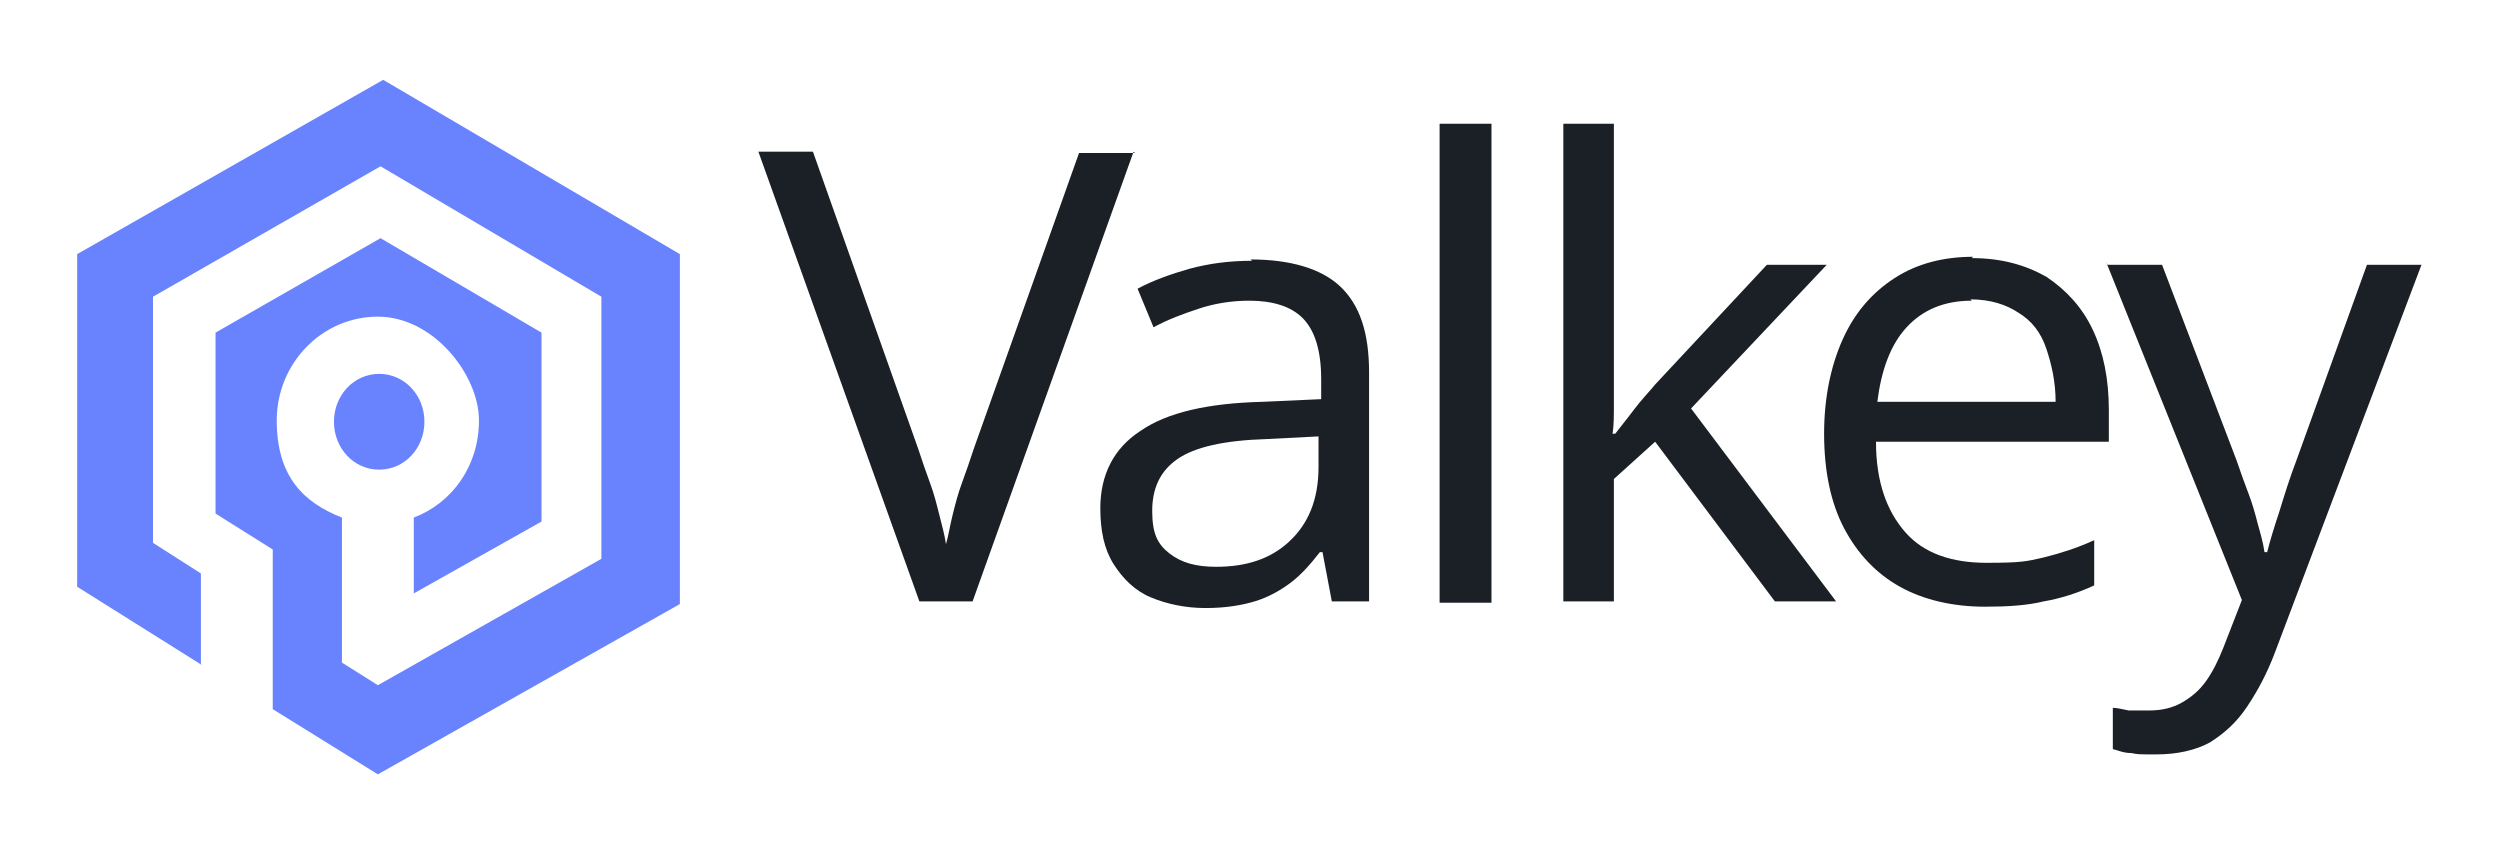
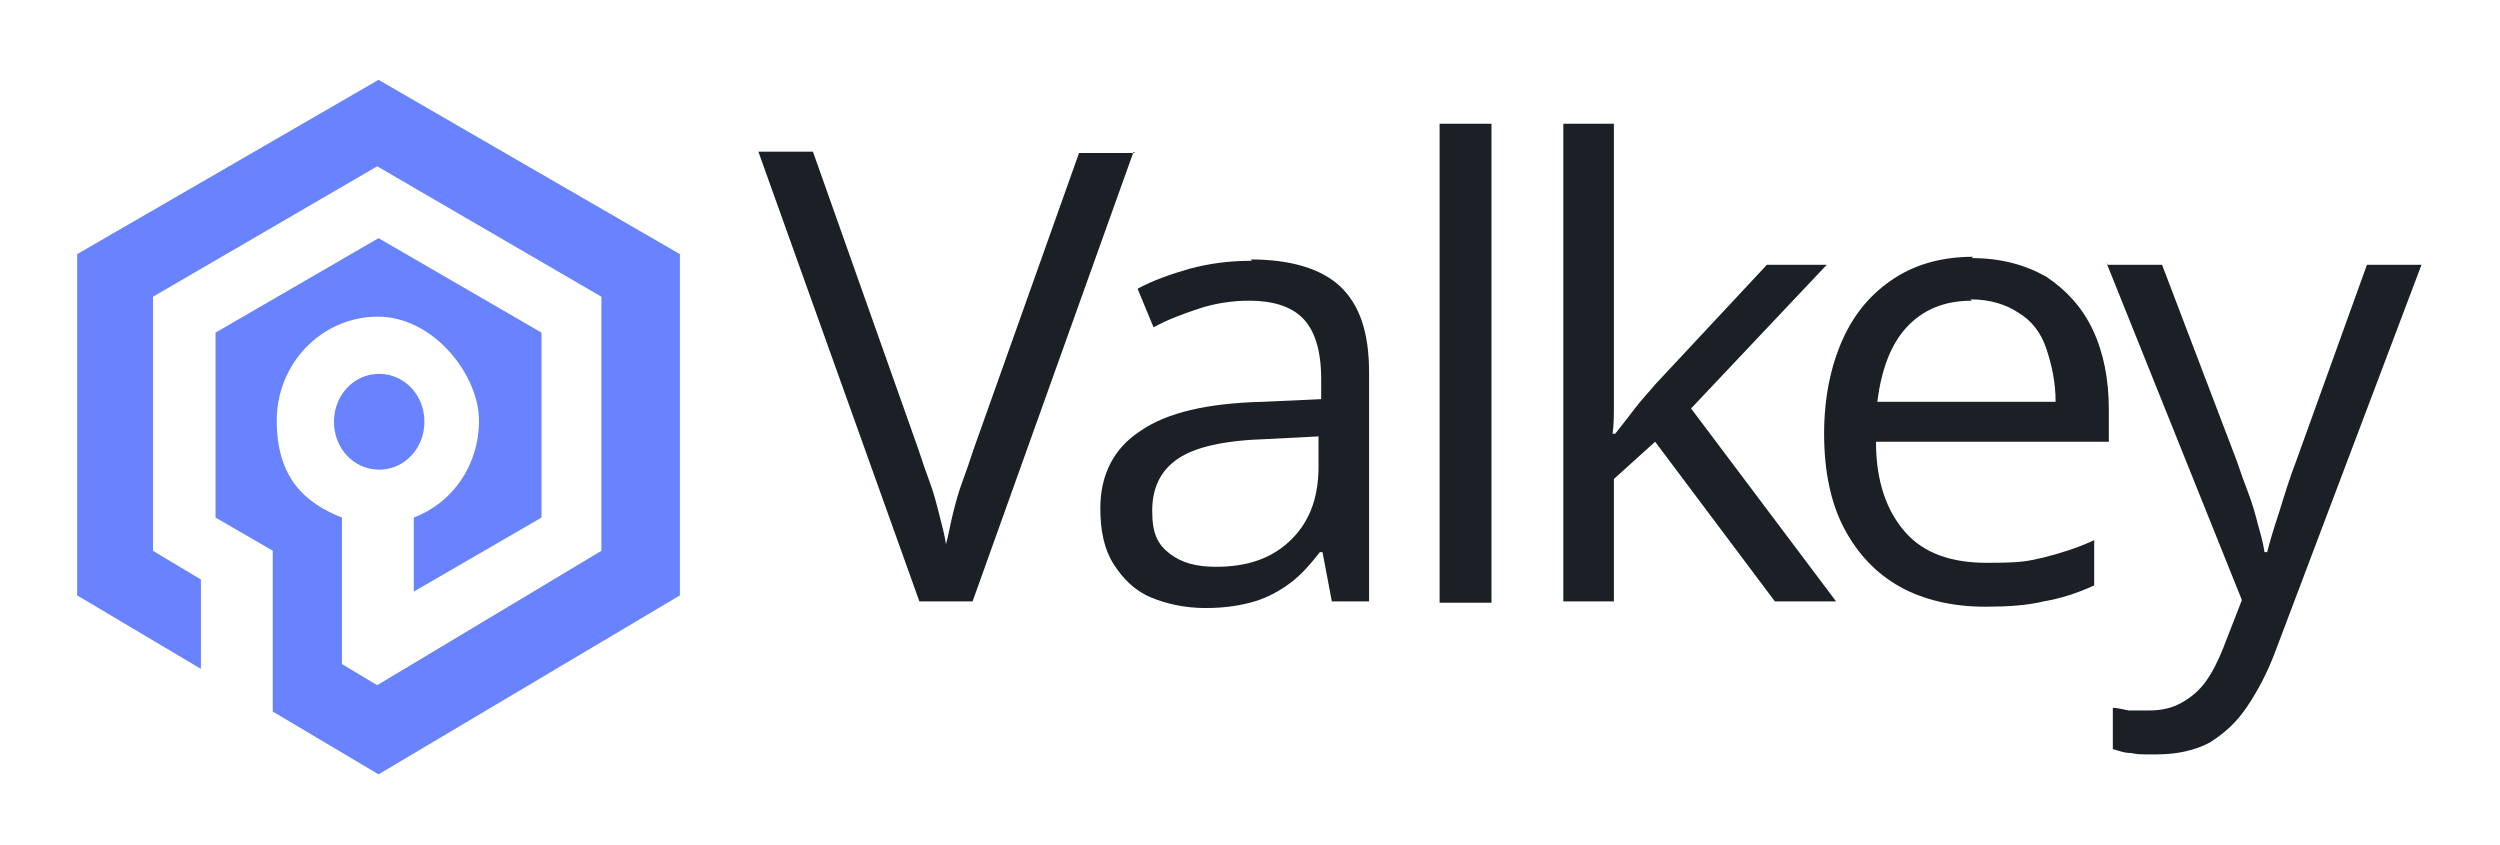
<svg xmlns="http://www.w3.org/2000/svg" version="1.1" viewBox="0 0 187.9 63.5">
  <defs>
    <style>
      .cls-1 {
        fill: #1a2026;
      }

      .cls-2 {
        fill: #6983ff;
        fill-rule: evenodd;
      }
    </style>
  </defs>
  <g>
    <g id="svg2455">
      <g id="layer1">
-         <path id="path11949" class="cls-2" d="M15.2,50l-9.4-5.9v-25L28.8,6l22.3,13.1v26.3l-22.7,12.8-7.9-4.9v-12l-4.3-2.7v-13.6l12.4-7.1,12.1,7.1v14.2l-9.6,5.4v-5.7c2.9-1.1,4.9-3.9,4.9-7.3s-3.4-7.8-7.6-7.8-7.6,3.5-7.6,7.8,2.1,6.2,4.9,7.3v10.9l2.7,1.7,16.8-9.5v-19.7l-16.6-9.8-17.1,9.8v18.5l3.6,2.3v6.8ZM28.5,28.1c1.9,0,3.4,1.6,3.4,3.6s-1.5,3.6-3.4,3.6-3.4-1.6-3.4-3.6,1.5-3.6,3.4-3.6Z" />
+         <path id="path11949" class="cls-2" d="M15.2 50.332 5.8 44.75V19.1L28.45 6L51.1 19.1V44.75L28.45 58.2L20.5 53.479V41.392L16.2 38.9V25L28.45 17.9L40.7 25V38.9L31.1 44.464V38.9C34 37.8 36 35 36 31.6C36 28.2 32.6 23.8 28.4 23.8C24.2 23.8 20.8 27.3 20.8 31.6C20.8 35.9 22.9 37.8 25.7 38.9V49.912L28.35 51.5L45.2 41.4V22.3L28.35 12.5L11.5 22.3V41.4L15.1 43.558V50.273L15.2 50.332ZM28.5,28.1c1.9,0,3.4,1.6,3.4,3.6s-1.5,3.6-3.4,3.6-3.4-1.6-3.4-3.6,1.5-3.6,3.4-3.6Z" />
        <g id="text11953">
          <path id="path40150" class="cls-1" d="M85.2,11.4l-12.1,33.8h-4l-12.1-33.8h4.1l7.9,22.3c.3.9.6,1.8.9,2.6.3.8.5,1.6.7,2.4.2.8.4,1.5.5,2.2.2-.7.3-1.4.5-2.2.2-.8.4-1.6.7-2.4.3-.8.6-1.7.9-2.6l7.9-22.2h4.2Z" />
          <path id="path40152" class="cls-1" d="M94,19.5c3,0,5.3.7,6.7,2,1.5,1.4,2.2,3.5,2.2,6.5v17.2h-2.8l-.7-3.7h-.2c-.7.9-1.4,1.7-2.2,2.3-.8.6-1.7,1.1-2.7,1.4-1,.3-2.2.5-3.7.5s-2.9-.3-4.1-.8c-1.2-.5-2.1-1.4-2.8-2.5-.7-1.1-1-2.5-1-4.2,0-2.5,1-4.5,3-5.8,2-1.4,5.1-2.1,9.2-2.2l4.4-.2v-1.5c0-2.2-.5-3.7-1.4-4.6-.9-.9-2.3-1.3-4-1.3-1.3,0-2.6.2-3.8.6-1.2.4-2.3.8-3.4,1.4l-1.2-2.9c1.1-.6,2.5-1.1,3.9-1.5,1.5-.4,3-.6,4.7-.6h0ZM99.1,32.8l-3.9.2c-3.2.1-5.4.6-6.7,1.5s-1.9,2.2-1.9,3.9.4,2.5,1.3,3.2c.9.7,2,1,3.5,1,2.3,0,4.1-.6,5.5-1.9s2.2-3.1,2.2-5.6v-2.3Z" />
          <path id="path40154" class="cls-1" d="M112.1,45.3h-3.9V9.3h3.9v36Z" />
          <path id="path40156" class="cls-1" d="M121.3,9.3v18.7c0,.6,0,1.4,0,2.3,0,.9,0,1.7-.1,2.3h.2c.3-.4.8-1,1.4-1.8.6-.8,1.2-1.4,1.6-1.9l8.4-9h4.5l-10.2,10.8,10.9,14.5h-4.6l-9-12-3.1,2.8v9.2h-3.8V9.3h3.8Z" />
          <path id="path40158" class="cls-1" d="M148.2,19.4c2.2,0,4,.5,5.6,1.4,1.5,1,2.7,2.3,3.5,4,.8,1.7,1.2,3.7,1.2,6v2.4h-17.5c0,3,.8,5.2,2.2,6.8s3.5,2.3,6.1,2.3,3-.1,4.3-.4c1.2-.3,2.5-.7,3.8-1.3v3.4c-1.3.6-2.6,1-3.8,1.2-1.2.3-2.7.4-4.4.4-2.4,0-4.6-.5-6.4-1.5-1.8-1-3.2-2.5-4.2-4.4-1-1.9-1.5-4.3-1.5-7.1,0-2.7.5-5.1,1.4-7.1.9-2,2.2-3.5,3.9-4.6,1.7-1.1,3.7-1.6,5.9-1.6h0ZM148.2,22.6c-2.1,0-3.7.7-4.9,2-1.2,1.3-1.9,3.2-2.2,5.6h13.4c0-1.5-.3-2.8-.7-4-.4-1.2-1.1-2.1-2.1-2.7-.9-.6-2.1-1-3.6-1Z" />
          <path id="path40160" class="cls-1" d="M158.4,19.9h4.1l5.6,14.7c.3.9.6,1.7.9,2.5.3.8.5,1.5.7,2.3.2.7.4,1.4.5,2.1h.2c.2-.8.5-1.8.9-3,.4-1.3.8-2.6,1.3-3.9l5.3-14.7h4.1l-11,29.1c-.6,1.6-1.3,2.9-2.1,4.1-.8,1.2-1.7,2-2.8,2.7-1.1.6-2.5.9-4,.9s-1.4,0-1.9-.1c-.6,0-1-.2-1.4-.3v-3.1c.3,0,.7.1,1.2.2.5,0,1,0,1.5,0,1,0,1.8-.2,2.5-.6.7-.4,1.3-.9,1.8-1.6.5-.7.9-1.5,1.3-2.5l1.4-3.6-10.2-25.4Z" />
        </g>
      </g>
    </g>
  </g>
</svg>
